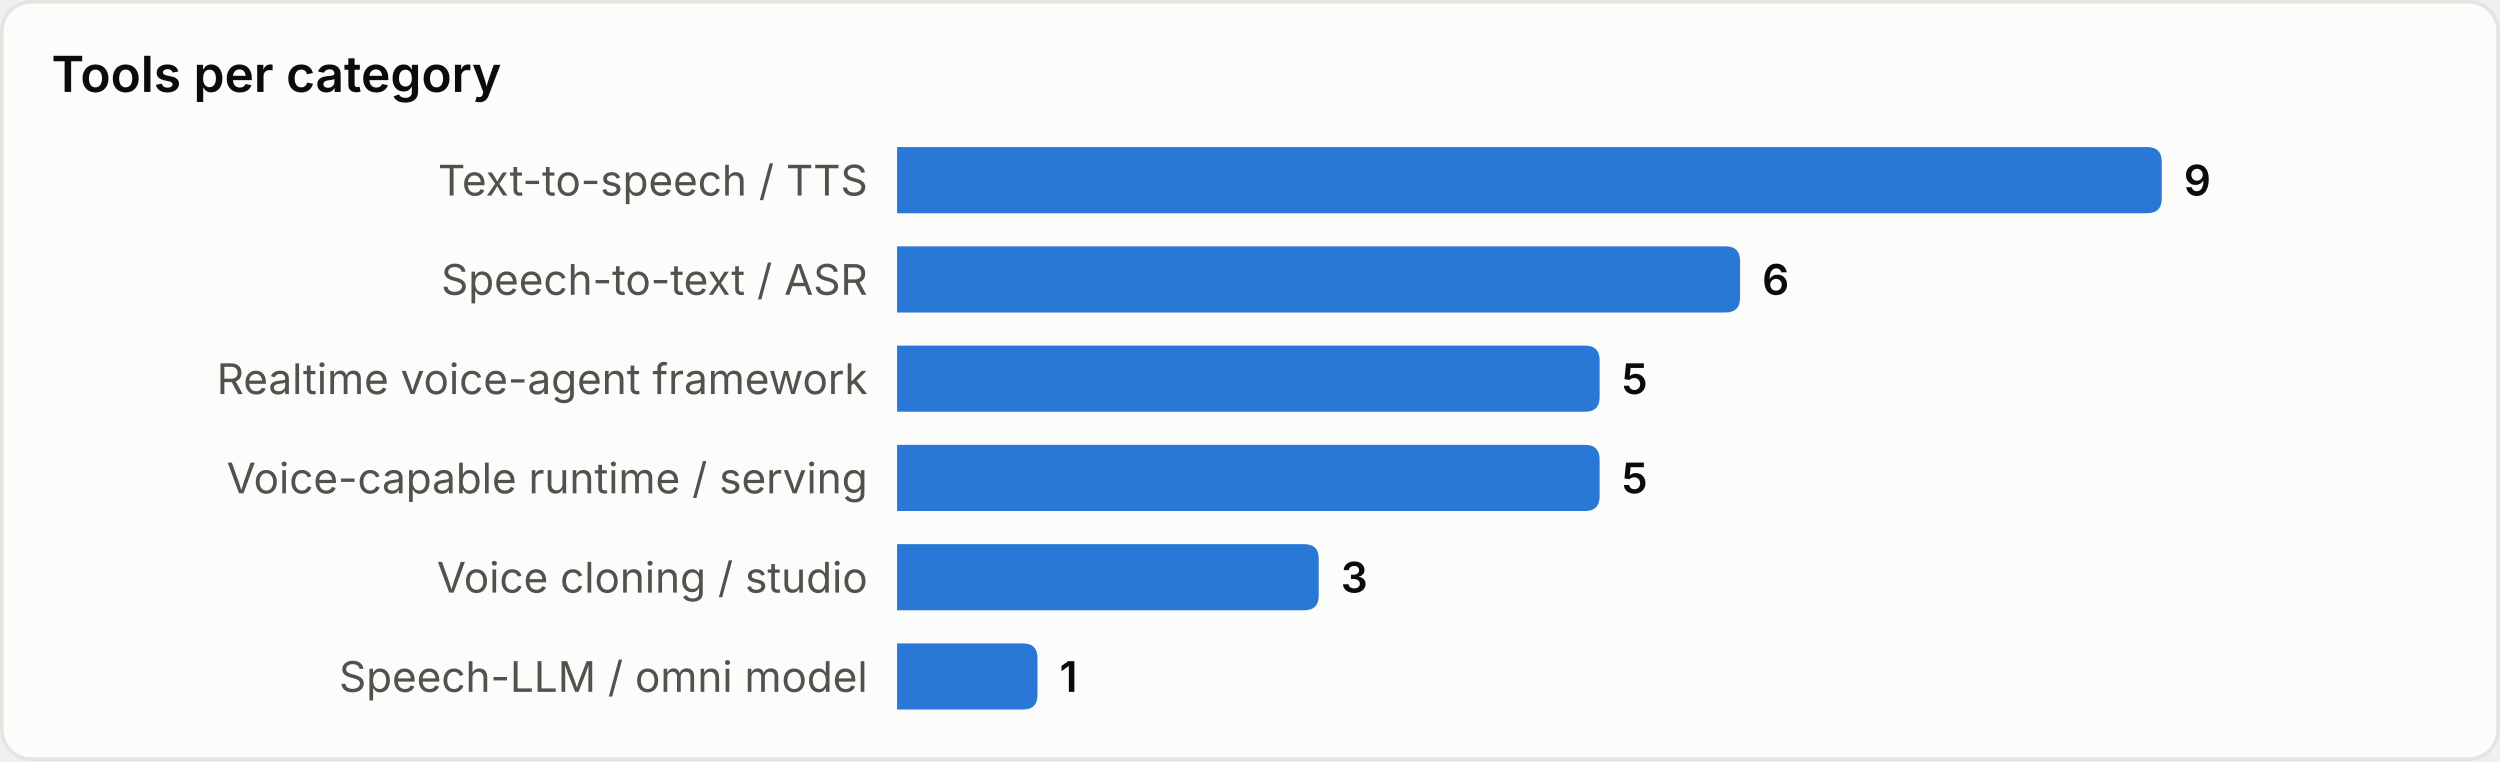
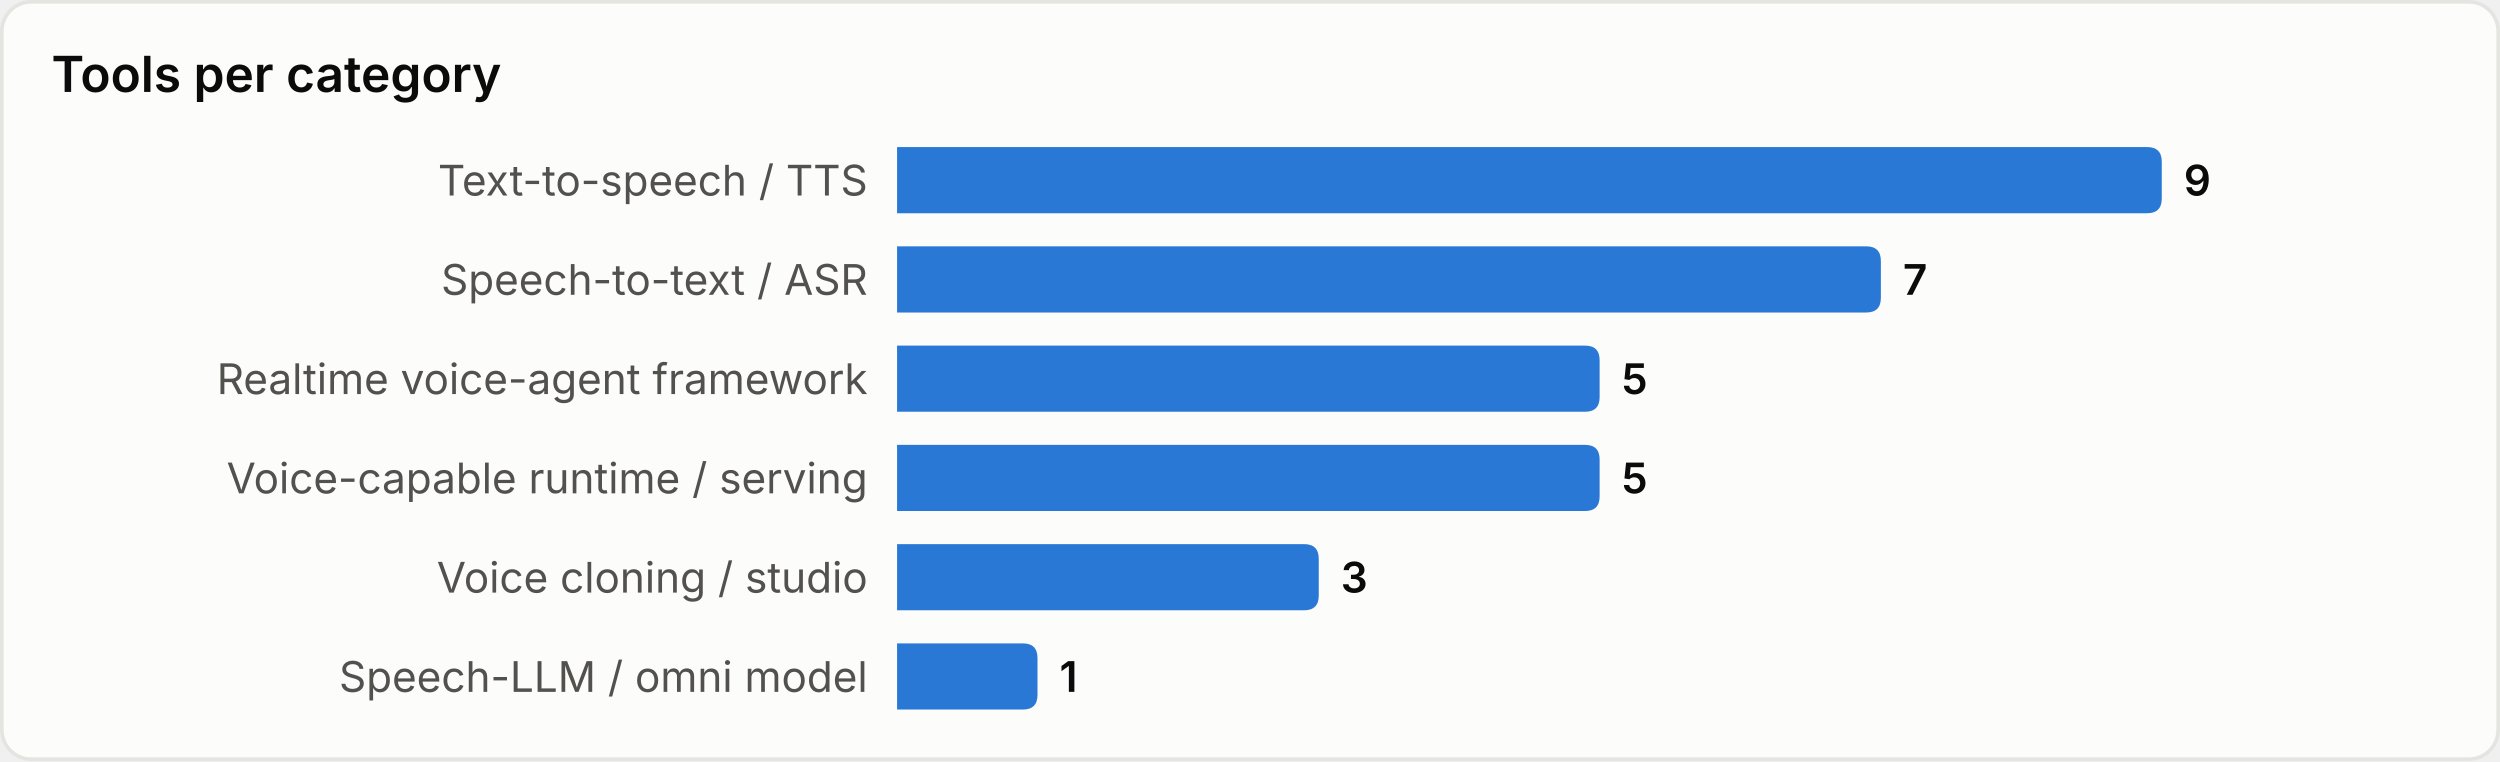
<svg xmlns="http://www.w3.org/2000/svg" width="680" height="207" viewBox="0 0 680 207" role="img" aria-label="Tools per category">
  <style>
text{font-family:system-ui,-apple-system,'Segoe UI',sans-serif}
.srf{fill:#fcfcfb;stroke:#e4e4e0}.ttl{fill:#0b0b0b;font-size:13.5px;font-weight:600}
.lbl{fill:#52514e;font-size:11.5px}.val{fill:#0b0b0b;font-size:11.5px;font-weight:600}
.bar{fill:#2a78d6}
@media(prefers-color-scheme:dark){
.srf{fill:#1a1a19;stroke:#33332f}.ttl{fill:#ffffff}
.lbl{fill:#c3c2b7}.val{fill:#ffffff}.bar{fill:#3987e5}
}
</style>
  <rect x="0.5" y="0.5" width="679" height="206" rx="8" class="srf" />
  <text x="14" y="25" class="ttl">Tools per category</text>
  <text x="236" y="49.0" class="lbl" text-anchor="end" dominant-baseline="central">Text-to-speech / TTS</text>
  <path d="M244,40 h340.0 q4,0 4,4 v10 q0,4 -4,4 h-340.0 z" class="bar" />
  <text x="594.0" y="49.0" class="val" dominant-baseline="central">9</text>
  <text x="236" y="76.0" class="lbl" text-anchor="end" dominant-baseline="central">Speech-to-text / ASR</text>
-   <path d="M244,67 h225.3 q4,0 4,4 v10 q0,4 -4,4 h-225.3 z" class="bar" />
-   <text x="479.3" y="76.0" class="val" dominant-baseline="central">6</text>
+   <path d="M244,67 h263.6 q4,0 4,4 v10 q0,4 -4,4 h-263.6 z" class="bar" />
+   <text x="517.6" y="76.0" class="val" dominant-baseline="central">7</text>
  <text x="236" y="103.0" class="lbl" text-anchor="end" dominant-baseline="central">Realtime voice-agent framework</text>
  <path d="M244,94 h187.1 q4,0 4,4 v10 q0,4 -4,4 h-187.1 z" class="bar" />
  <text x="441.1" y="103.0" class="val" dominant-baseline="central">5</text>
  <text x="236" y="130.0" class="lbl" text-anchor="end" dominant-baseline="central">Voice-capable runtime / serving</text>
  <path d="M244,121 h187.1 q4,0 4,4 v10 q0,4 -4,4 h-187.1 z" class="bar" />
  <text x="441.1" y="130.0" class="val" dominant-baseline="central">5</text>
  <text x="236" y="157.0" class="lbl" text-anchor="end" dominant-baseline="central">Voice cloning / studio</text>
  <path d="M244,148 h110.7 q4,0 4,4 v10 q0,4 -4,4 h-110.7 z" class="bar" />
  <text x="364.7" y="157.0" class="val" dominant-baseline="central">3</text>
  <text x="236" y="184.0" class="lbl" text-anchor="end" dominant-baseline="central">Speech-LLM / omni model</text>
  <path d="M244,175 h34.2 q4,0 4,4 v10 q0,4 -4,4 h-34.2 z" class="bar" />
  <text x="288.2" y="184.0" class="val" dominant-baseline="central">1</text>
</svg>
